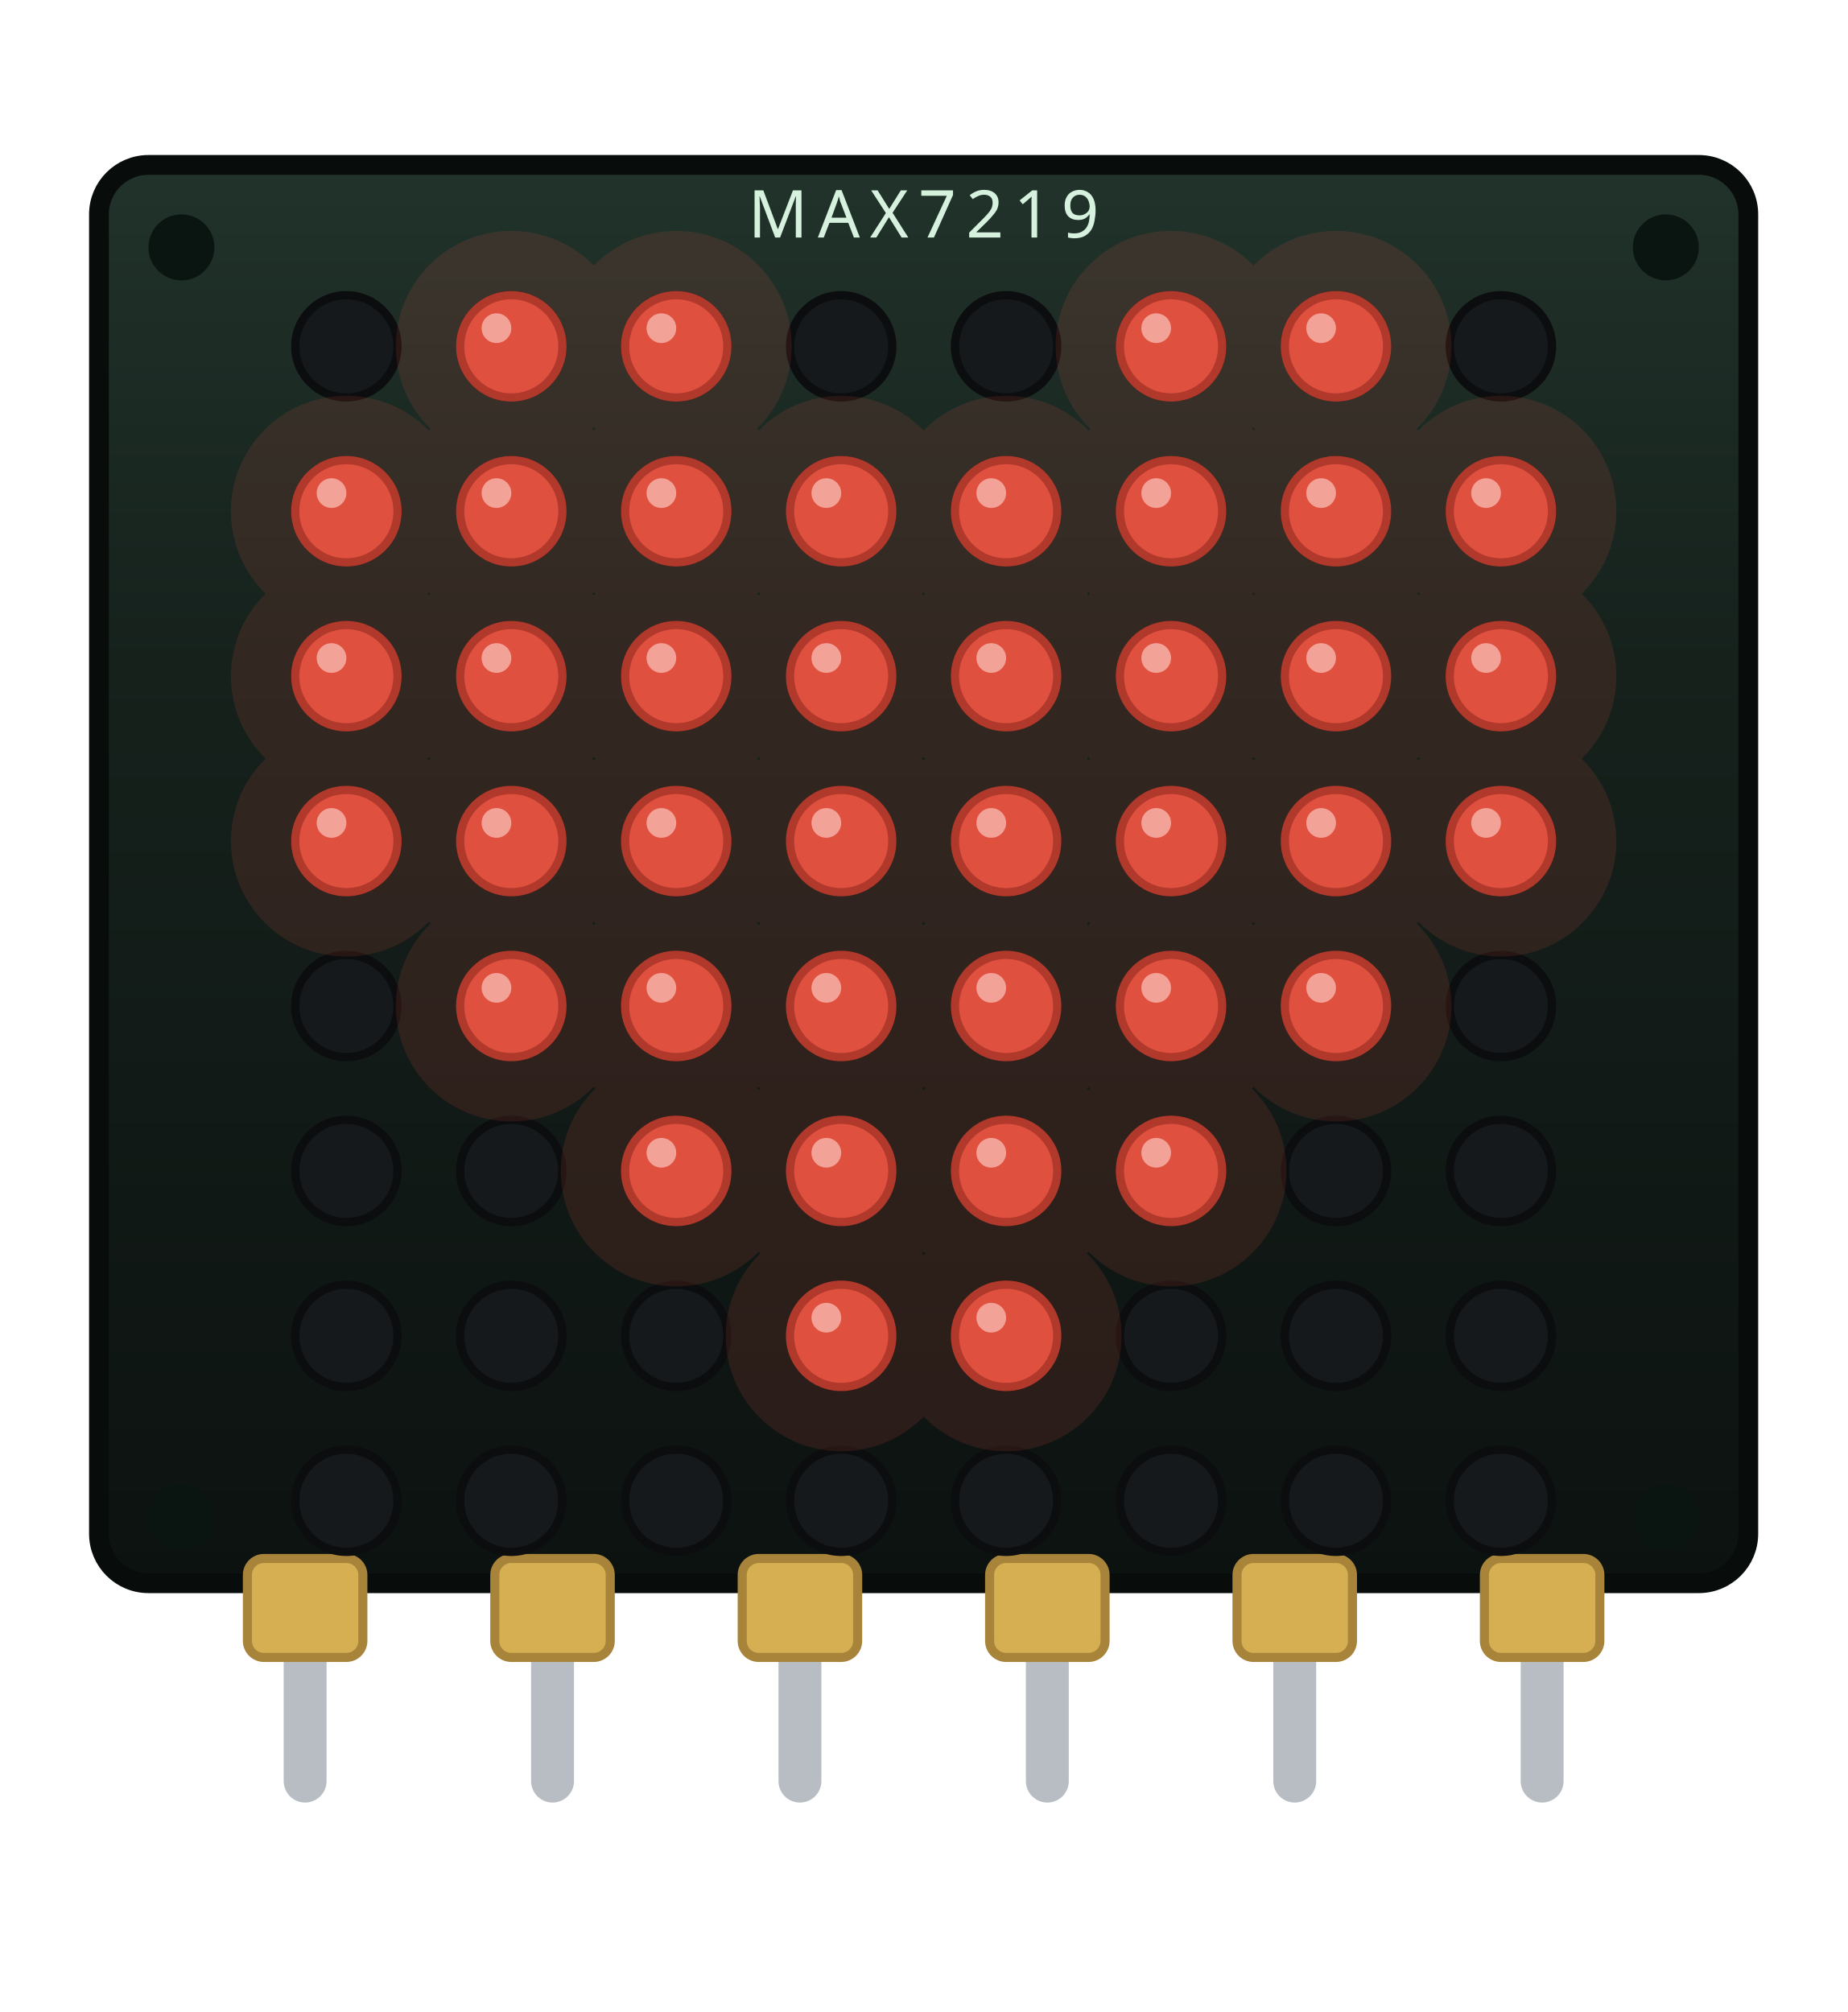
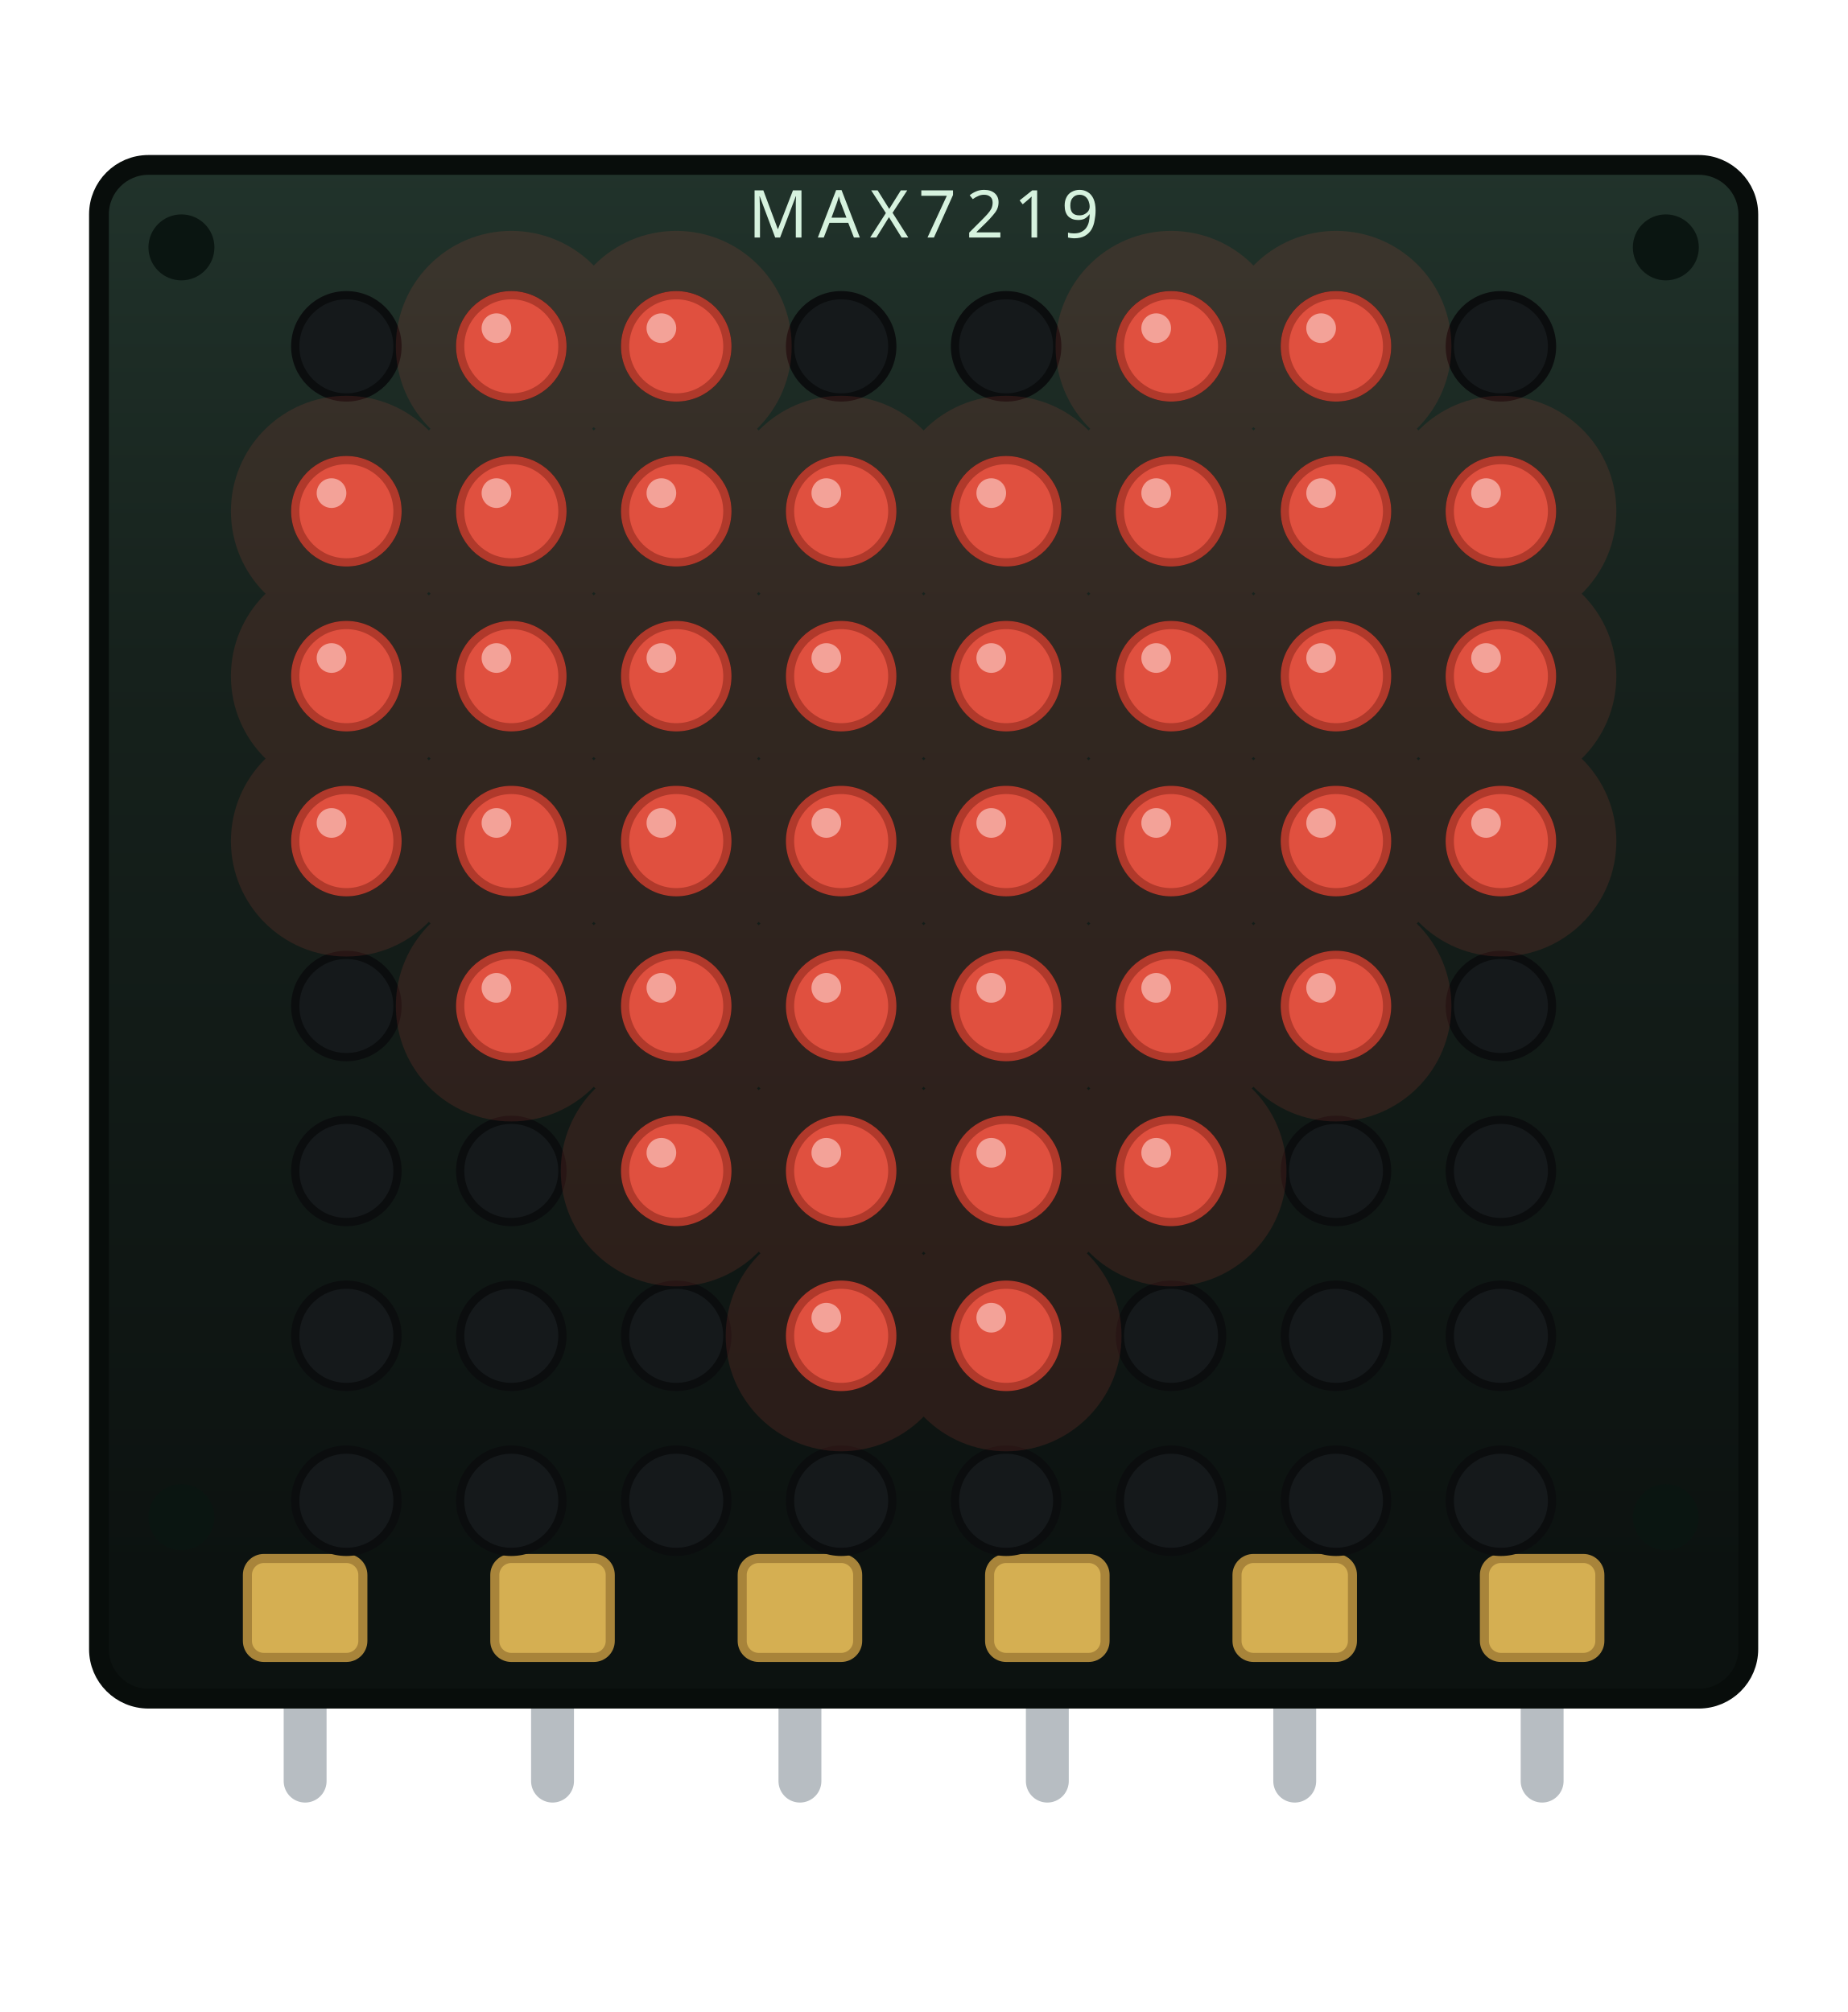
<svg xmlns="http://www.w3.org/2000/svg" viewBox="-56 -56 112 122">
  <defs>
    <linearGradient id="pcb" x1="0" y1="-46" x2="0" y2="40" gradientUnits="userSpaceOnUse">
      <stop offset="0" stop-color="#21332b" />
      <stop offset="0.35" stop-color="#16211c" />
      <stop offset="1" stop-color="#0c1210" />
    </linearGradient>
  </defs>
  <g stroke-linecap="round">
    <g stroke="#b7bdc2" stroke-width="2.6">
-       <line x1="-37.5" y1="40" x2="-37.5" y2="52" />
-       <line x1="-22.5" y1="40" x2="-22.5" y2="52" />
-       <line x1="-7.5" y1="40" x2="-7.5" y2="52" />
-       <line x1="7.5" y1="40" x2="7.5" y2="52" />
-       <line x1="22.5" y1="40" x2="22.5" y2="52" />
-       <line x1="37.5" y1="40" x2="37.5" y2="52" />
-     </g>
-     <rect x="-50" y="-46" width="100" height="86" rx="3" fill="url(#pcb)" stroke="#080d0b" stroke-width="1.2" />
+       <line x1="-37.5" y1="44.5" x2="-37.5" y2="52" />
+       <line x1="-22.5" y1="44.5" x2="-22.5" y2="52" />
+       <line x1="-7.5" y1="44.5" x2="-7.5" y2="52" />
+       <line x1="7.5" y1="44.5" x2="7.5" y2="52" />
+       <line x1="22.5" y1="44.5" x2="22.5" y2="52" />
+       <line x1="37.5" y1="44.5" x2="37.5" y2="52" />
+     </g>
+     <rect x="-50" y="-46" width="100" height="93" rx="3" fill="url(#pcb)" stroke="#080d0b" stroke-width="1.2" />
    <circle cx="-45" cy="-41" r="2" fill="#0a1511" />
    <circle cx="45" cy="-41" r="2" fill="#0a1511" />
    <circle cx="-45" cy="36" r="2" fill="#0a1511" />
    <circle cx="45" cy="36" r="2" fill="#0a1511" />
    <g fill="#d5af52" stroke="#a8843a" stroke-width="0.55">
      <rect x="-41" y="38.5" width="7" height="6" rx="1" />
      <rect x="-26" y="38.5" width="7" height="6" rx="1" />
      <rect x="-11" y="38.5" width="7" height="6" rx="1" />
      <rect x="4" y="38.5" width="7" height="6" rx="1" />
      <rect x="19" y="38.5" width="7" height="6" rx="1" />
      <rect x="34" y="38.5" width="7" height="6" rx="1" />
    </g>
    <text x="0" y="-41.6" font-family="ui-sans-serif, system-ui, sans-serif" font-size="4" letter-spacing="0.6" fill="#d6f2de" text-anchor="middle">MAX7219</text>
    <g fill="#15191b" stroke="#0b0d0e" stroke-width="0.5">
      <circle cx="-35" cy="-35" r="3.1" />
      <circle cx="-25" cy="-35" r="3.1" />
      <circle cx="-15" cy="-35" r="3.1" />
      <circle cx="-5" cy="-35" r="3.1" />
      <circle cx="5" cy="-35" r="3.1" />
      <circle cx="15" cy="-35" r="3.1" />
      <circle cx="25" cy="-35" r="3.1" />
      <circle cx="35" cy="-35" r="3.1" />
      <circle cx="-35" cy="-25" r="3.1" />
      <circle cx="-25" cy="-25" r="3.1" />
      <circle cx="-15" cy="-25" r="3.1" />
      <circle cx="-5" cy="-25" r="3.1" />
      <circle cx="5" cy="-25" r="3.1" />
      <circle cx="15" cy="-25" r="3.1" />
      <circle cx="25" cy="-25" r="3.1" />
      <circle cx="35" cy="-25" r="3.1" />
      <circle cx="-35" cy="-15" r="3.1" />
      <circle cx="-25" cy="-15" r="3.1" />
      <circle cx="-15" cy="-15" r="3.1" />
      <circle cx="-5" cy="-15" r="3.1" />
      <circle cx="5" cy="-15" r="3.1" />
      <circle cx="15" cy="-15" r="3.1" />
      <circle cx="25" cy="-15" r="3.1" />
      <circle cx="35" cy="-15" r="3.1" />
      <circle cx="-35" cy="-5" r="3.1" />
      <circle cx="-25" cy="-5" r="3.1" />
      <circle cx="-15" cy="-5" r="3.1" />
      <circle cx="-5" cy="-5" r="3.1" />
      <circle cx="5" cy="-5" r="3.1" />
      <circle cx="15" cy="-5" r="3.1" />
      <circle cx="25" cy="-5" r="3.1" />
      <circle cx="35" cy="-5" r="3.1" />
      <circle cx="-35" cy="5" r="3.1" />
      <circle cx="-25" cy="5" r="3.1" />
      <circle cx="-15" cy="5" r="3.1" />
      <circle cx="-5" cy="5" r="3.1" />
      <circle cx="5" cy="5" r="3.1" />
      <circle cx="15" cy="5" r="3.1" />
      <circle cx="25" cy="5" r="3.1" />
      <circle cx="35" cy="5" r="3.1" />
      <circle cx="-35" cy="15" r="3.1" />
      <circle cx="-25" cy="15" r="3.1" />
      <circle cx="-15" cy="15" r="3.1" />
      <circle cx="-5" cy="15" r="3.1" />
      <circle cx="5" cy="15" r="3.1" />
      <circle cx="15" cy="15" r="3.1" />
      <circle cx="25" cy="15" r="3.1" />
      <circle cx="35" cy="15" r="3.1" />
      <circle cx="-35" cy="25" r="3.1" />
      <circle cx="-25" cy="25" r="3.1" />
      <circle cx="-15" cy="25" r="3.1" />
      <circle cx="-5" cy="25" r="3.1" />
      <circle cx="5" cy="25" r="3.1" />
      <circle cx="15" cy="25" r="3.1" />
      <circle cx="25" cy="25" r="3.1" />
      <circle cx="35" cy="25" r="3.1" />
      <circle cx="-35" cy="35" r="3.1" />
      <circle cx="-25" cy="35" r="3.1" />
      <circle cx="-15" cy="35" r="3.1" />
      <circle cx="-5" cy="35" r="3.1" />
      <circle cx="5" cy="35" r="3.1" />
      <circle cx="15" cy="35" r="3.1" />
      <circle cx="25" cy="35" r="3.1" />
      <circle cx="35" cy="35" r="3.1" />
    </g>
    <g fill="#e0503f" opacity="0.14">
      <circle cx="-25" cy="-35" r="7" />
      <circle cx="-15" cy="-35" r="7" />
      <circle cx="15" cy="-35" r="7" />
      <circle cx="25" cy="-35" r="7" />
      <circle cx="-35" cy="-25" r="7" />
      <circle cx="-25" cy="-25" r="7" />
      <circle cx="-15" cy="-25" r="7" />
      <circle cx="-5" cy="-25" r="7" />
      <circle cx="5" cy="-25" r="7" />
      <circle cx="15" cy="-25" r="7" />
      <circle cx="25" cy="-25" r="7" />
      <circle cx="35" cy="-25" r="7" />
      <circle cx="-35" cy="-15" r="7" />
      <circle cx="-25" cy="-15" r="7" />
      <circle cx="-15" cy="-15" r="7" />
      <circle cx="-5" cy="-15" r="7" />
      <circle cx="5" cy="-15" r="7" />
      <circle cx="15" cy="-15" r="7" />
      <circle cx="25" cy="-15" r="7" />
      <circle cx="35" cy="-15" r="7" />
      <circle cx="-35" cy="-5" r="7" />
      <circle cx="-25" cy="-5" r="7" />
      <circle cx="-15" cy="-5" r="7" />
      <circle cx="-5" cy="-5" r="7" />
      <circle cx="5" cy="-5" r="7" />
      <circle cx="15" cy="-5" r="7" />
      <circle cx="25" cy="-5" r="7" />
      <circle cx="35" cy="-5" r="7" />
      <circle cx="-25" cy="5" r="7" />
      <circle cx="-15" cy="5" r="7" />
      <circle cx="-5" cy="5" r="7" />
      <circle cx="5" cy="5" r="7" />
      <circle cx="15" cy="5" r="7" />
      <circle cx="25" cy="5" r="7" />
      <circle cx="-15" cy="15" r="7" />
      <circle cx="-5" cy="15" r="7" />
      <circle cx="5" cy="15" r="7" />
      <circle cx="15" cy="15" r="7" />
      <circle cx="-5" cy="25" r="7" />
      <circle cx="5" cy="25" r="7" />
    </g>
    <g fill="#e0503f" stroke="#b0392b" stroke-width="0.5">
      <circle cx="-25" cy="-35" r="3.1" />
      <circle cx="-15" cy="-35" r="3.1" />
      <circle cx="15" cy="-35" r="3.1" />
      <circle cx="25" cy="-35" r="3.1" />
      <circle cx="-35" cy="-25" r="3.1" />
      <circle cx="-25" cy="-25" r="3.1" />
      <circle cx="-15" cy="-25" r="3.1" />
      <circle cx="-5" cy="-25" r="3.1" />
      <circle cx="5" cy="-25" r="3.1" />
      <circle cx="15" cy="-25" r="3.1" />
      <circle cx="25" cy="-25" r="3.1" />
      <circle cx="35" cy="-25" r="3.1" />
      <circle cx="-35" cy="-15" r="3.1" />
      <circle cx="-25" cy="-15" r="3.1" />
      <circle cx="-15" cy="-15" r="3.1" />
      <circle cx="-5" cy="-15" r="3.1" />
      <circle cx="5" cy="-15" r="3.1" />
      <circle cx="15" cy="-15" r="3.1" />
      <circle cx="25" cy="-15" r="3.1" />
      <circle cx="35" cy="-15" r="3.1" />
      <circle cx="-35" cy="-5" r="3.1" />
      <circle cx="-25" cy="-5" r="3.1" />
      <circle cx="-15" cy="-5" r="3.1" />
      <circle cx="-5" cy="-5" r="3.1" />
      <circle cx="5" cy="-5" r="3.1" />
      <circle cx="15" cy="-5" r="3.1" />
      <circle cx="25" cy="-5" r="3.1" />
      <circle cx="35" cy="-5" r="3.1" />
      <circle cx="-25" cy="5" r="3.1" />
      <circle cx="-15" cy="5" r="3.1" />
      <circle cx="-5" cy="5" r="3.1" />
      <circle cx="5" cy="5" r="3.1" />
      <circle cx="15" cy="5" r="3.1" />
      <circle cx="25" cy="5" r="3.1" />
      <circle cx="-15" cy="15" r="3.1" />
      <circle cx="-5" cy="15" r="3.1" />
      <circle cx="5" cy="15" r="3.1" />
      <circle cx="15" cy="15" r="3.1" />
      <circle cx="-5" cy="25" r="3.1" />
      <circle cx="5" cy="25" r="3.1" />
    </g>
    <g fill="#ffd9d3" opacity="0.6">
      <circle cx="-25.9" cy="-36.1" r="0.9" />
      <circle cx="-15.9" cy="-36.1" r="0.9" />
      <circle cx="14.1" cy="-36.1" r="0.9" />
      <circle cx="24.1" cy="-36.1" r="0.9" />
      <circle cx="-35.9" cy="-26.1" r="0.9" />
      <circle cx="-25.9" cy="-26.1" r="0.9" />
      <circle cx="-15.9" cy="-26.1" r="0.9" />
      <circle cx="-5.9" cy="-26.1" r="0.9" />
      <circle cx="4.1" cy="-26.1" r="0.9" />
      <circle cx="14.1" cy="-26.1" r="0.9" />
      <circle cx="24.1" cy="-26.1" r="0.9" />
      <circle cx="34.1" cy="-26.1" r="0.9" />
      <circle cx="-35.9" cy="-16.1" r="0.9" />
      <circle cx="-25.9" cy="-16.1" r="0.9" />
      <circle cx="-15.9" cy="-16.1" r="0.9" />
      <circle cx="-5.9" cy="-16.1" r="0.9" />
      <circle cx="4.1" cy="-16.1" r="0.9" />
      <circle cx="14.1" cy="-16.1" r="0.9" />
      <circle cx="24.1" cy="-16.1" r="0.9" />
      <circle cx="34.1" cy="-16.1" r="0.9" />
      <circle cx="-35.9" cy="-6.1" r="0.9" />
      <circle cx="-25.9" cy="-6.1" r="0.9" />
      <circle cx="-15.9" cy="-6.1" r="0.9" />
      <circle cx="-5.9" cy="-6.1" r="0.9" />
      <circle cx="4.1" cy="-6.1" r="0.9" />
      <circle cx="14.1" cy="-6.1" r="0.9" />
      <circle cx="24.1" cy="-6.1" r="0.9" />
      <circle cx="34.1" cy="-6.1" r="0.9" />
      <circle cx="-25.9" cy="3.9" r="0.9" />
      <circle cx="-15.9" cy="3.9" r="0.9" />
      <circle cx="-5.9" cy="3.9" r="0.9" />
      <circle cx="4.1" cy="3.9" r="0.9" />
      <circle cx="14.1" cy="3.9" r="0.9" />
      <circle cx="24.1" cy="3.9" r="0.9" />
      <circle cx="-15.9" cy="13.9" r="0.9" />
      <circle cx="-5.9" cy="13.9" r="0.9" />
      <circle cx="4.1" cy="13.9" r="0.9" />
      <circle cx="14.1" cy="13.9" r="0.9" />
      <circle cx="-5.9" cy="23.9" r="0.9" />
      <circle cx="4.1" cy="23.9" r="0.9" />
    </g>
  </g>
</svg>
